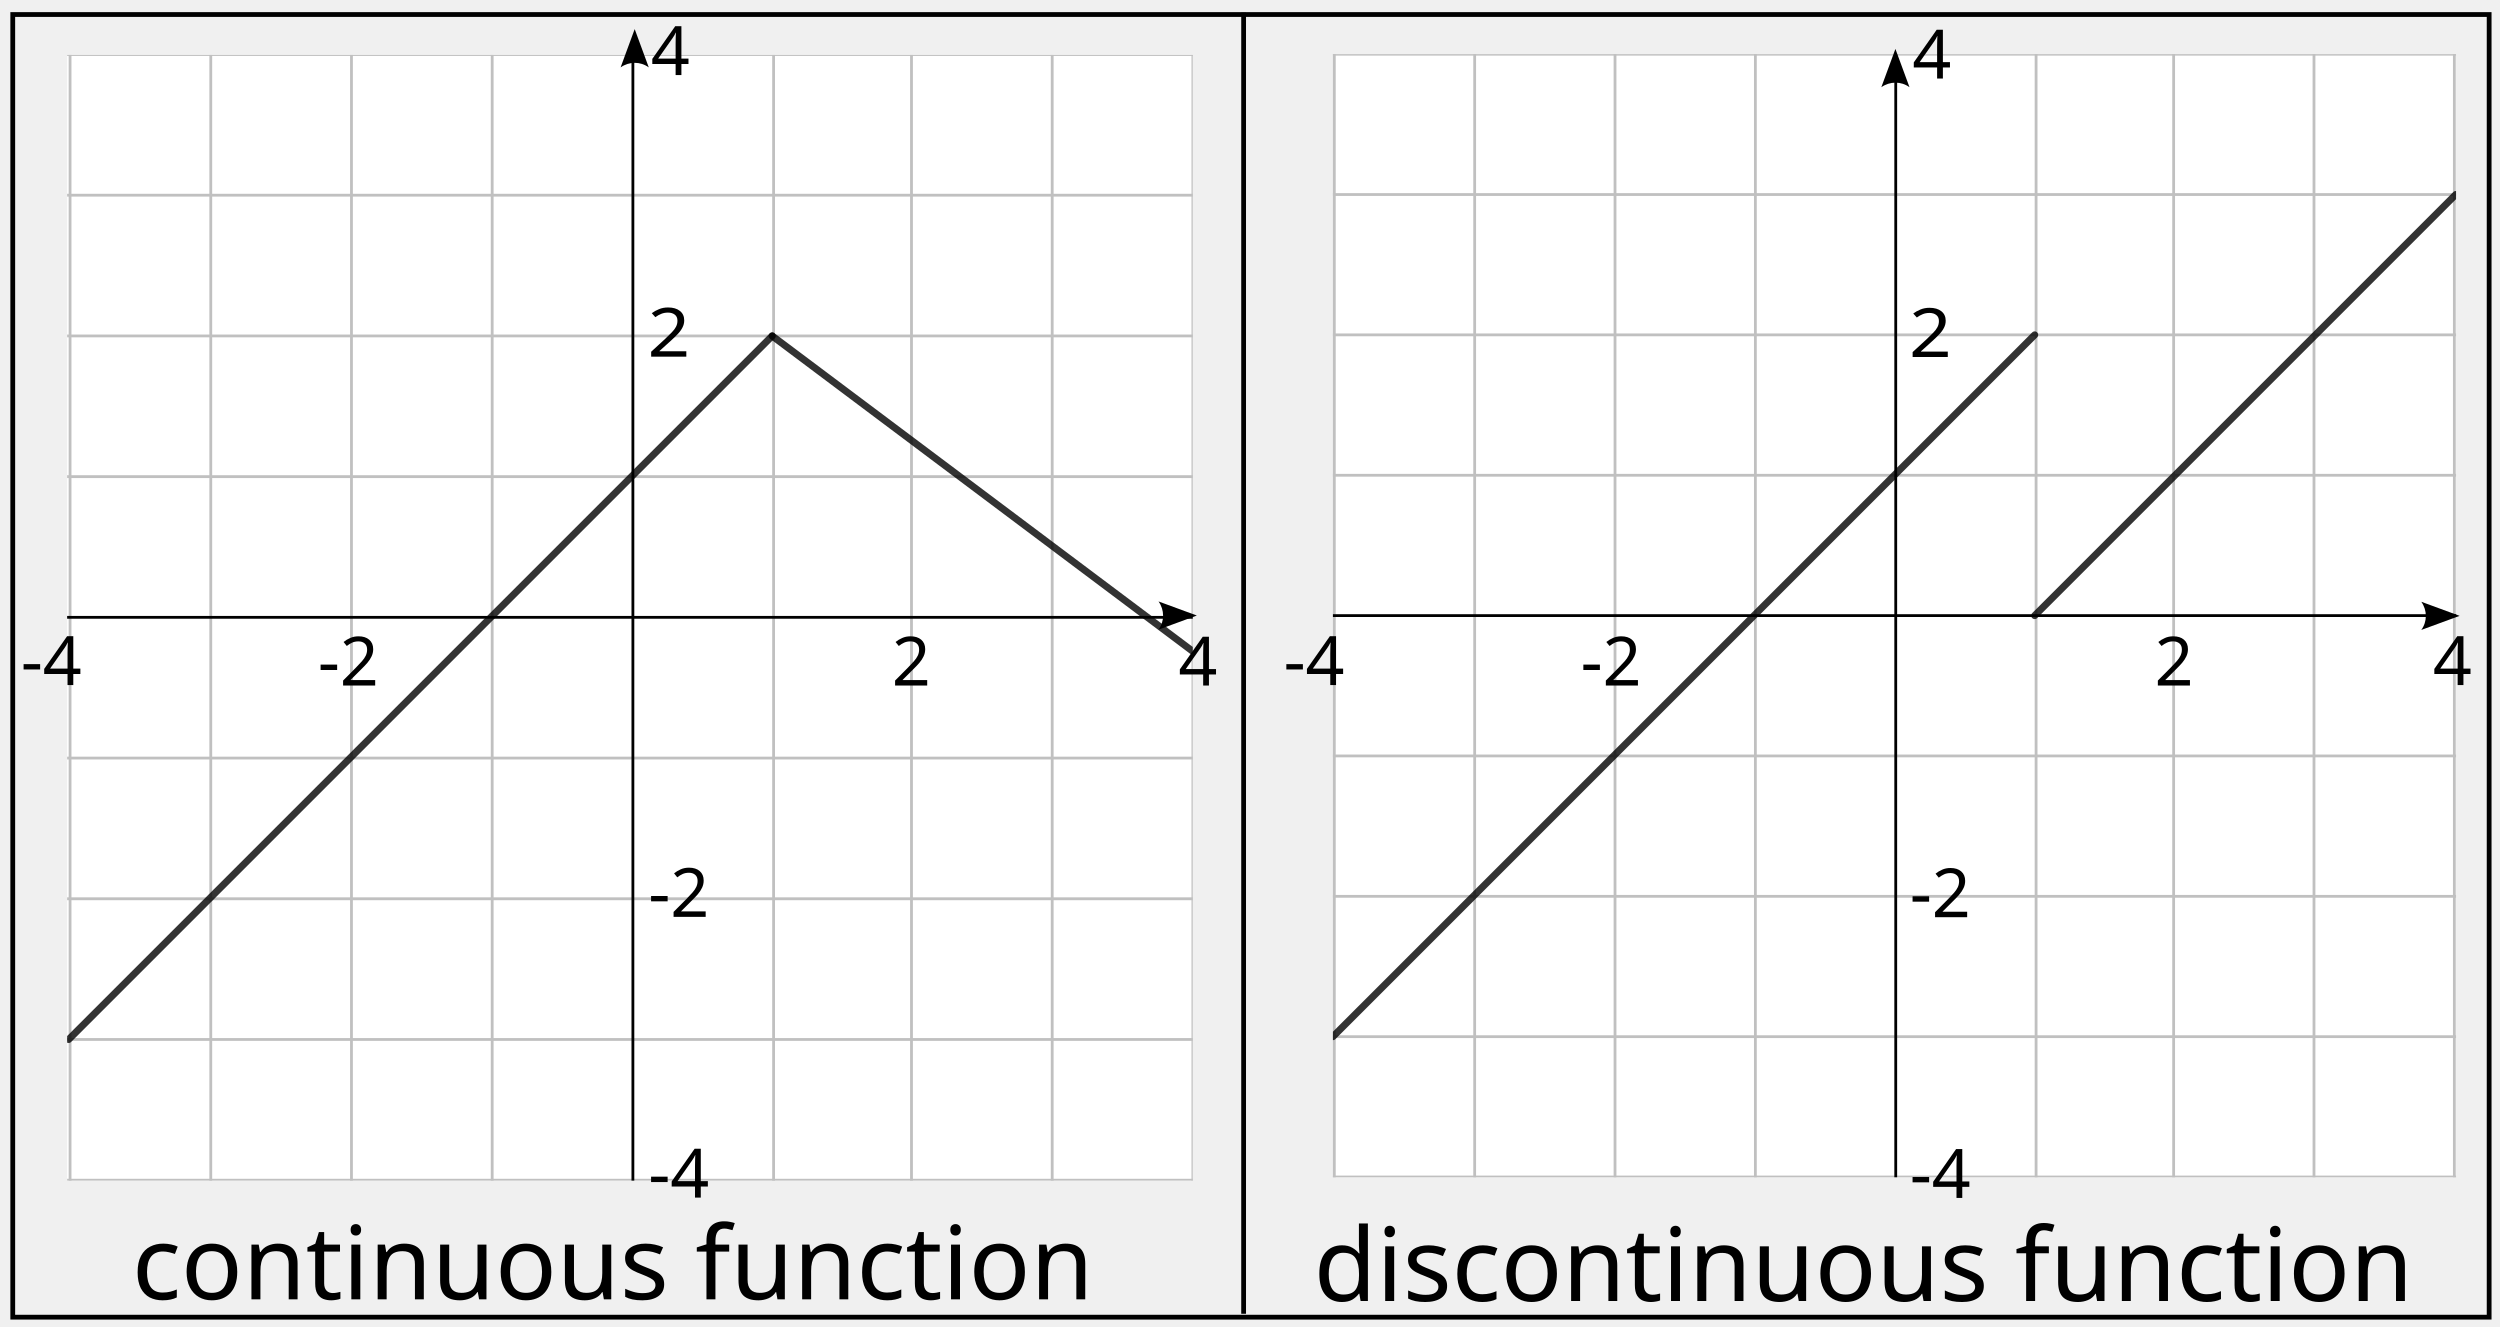
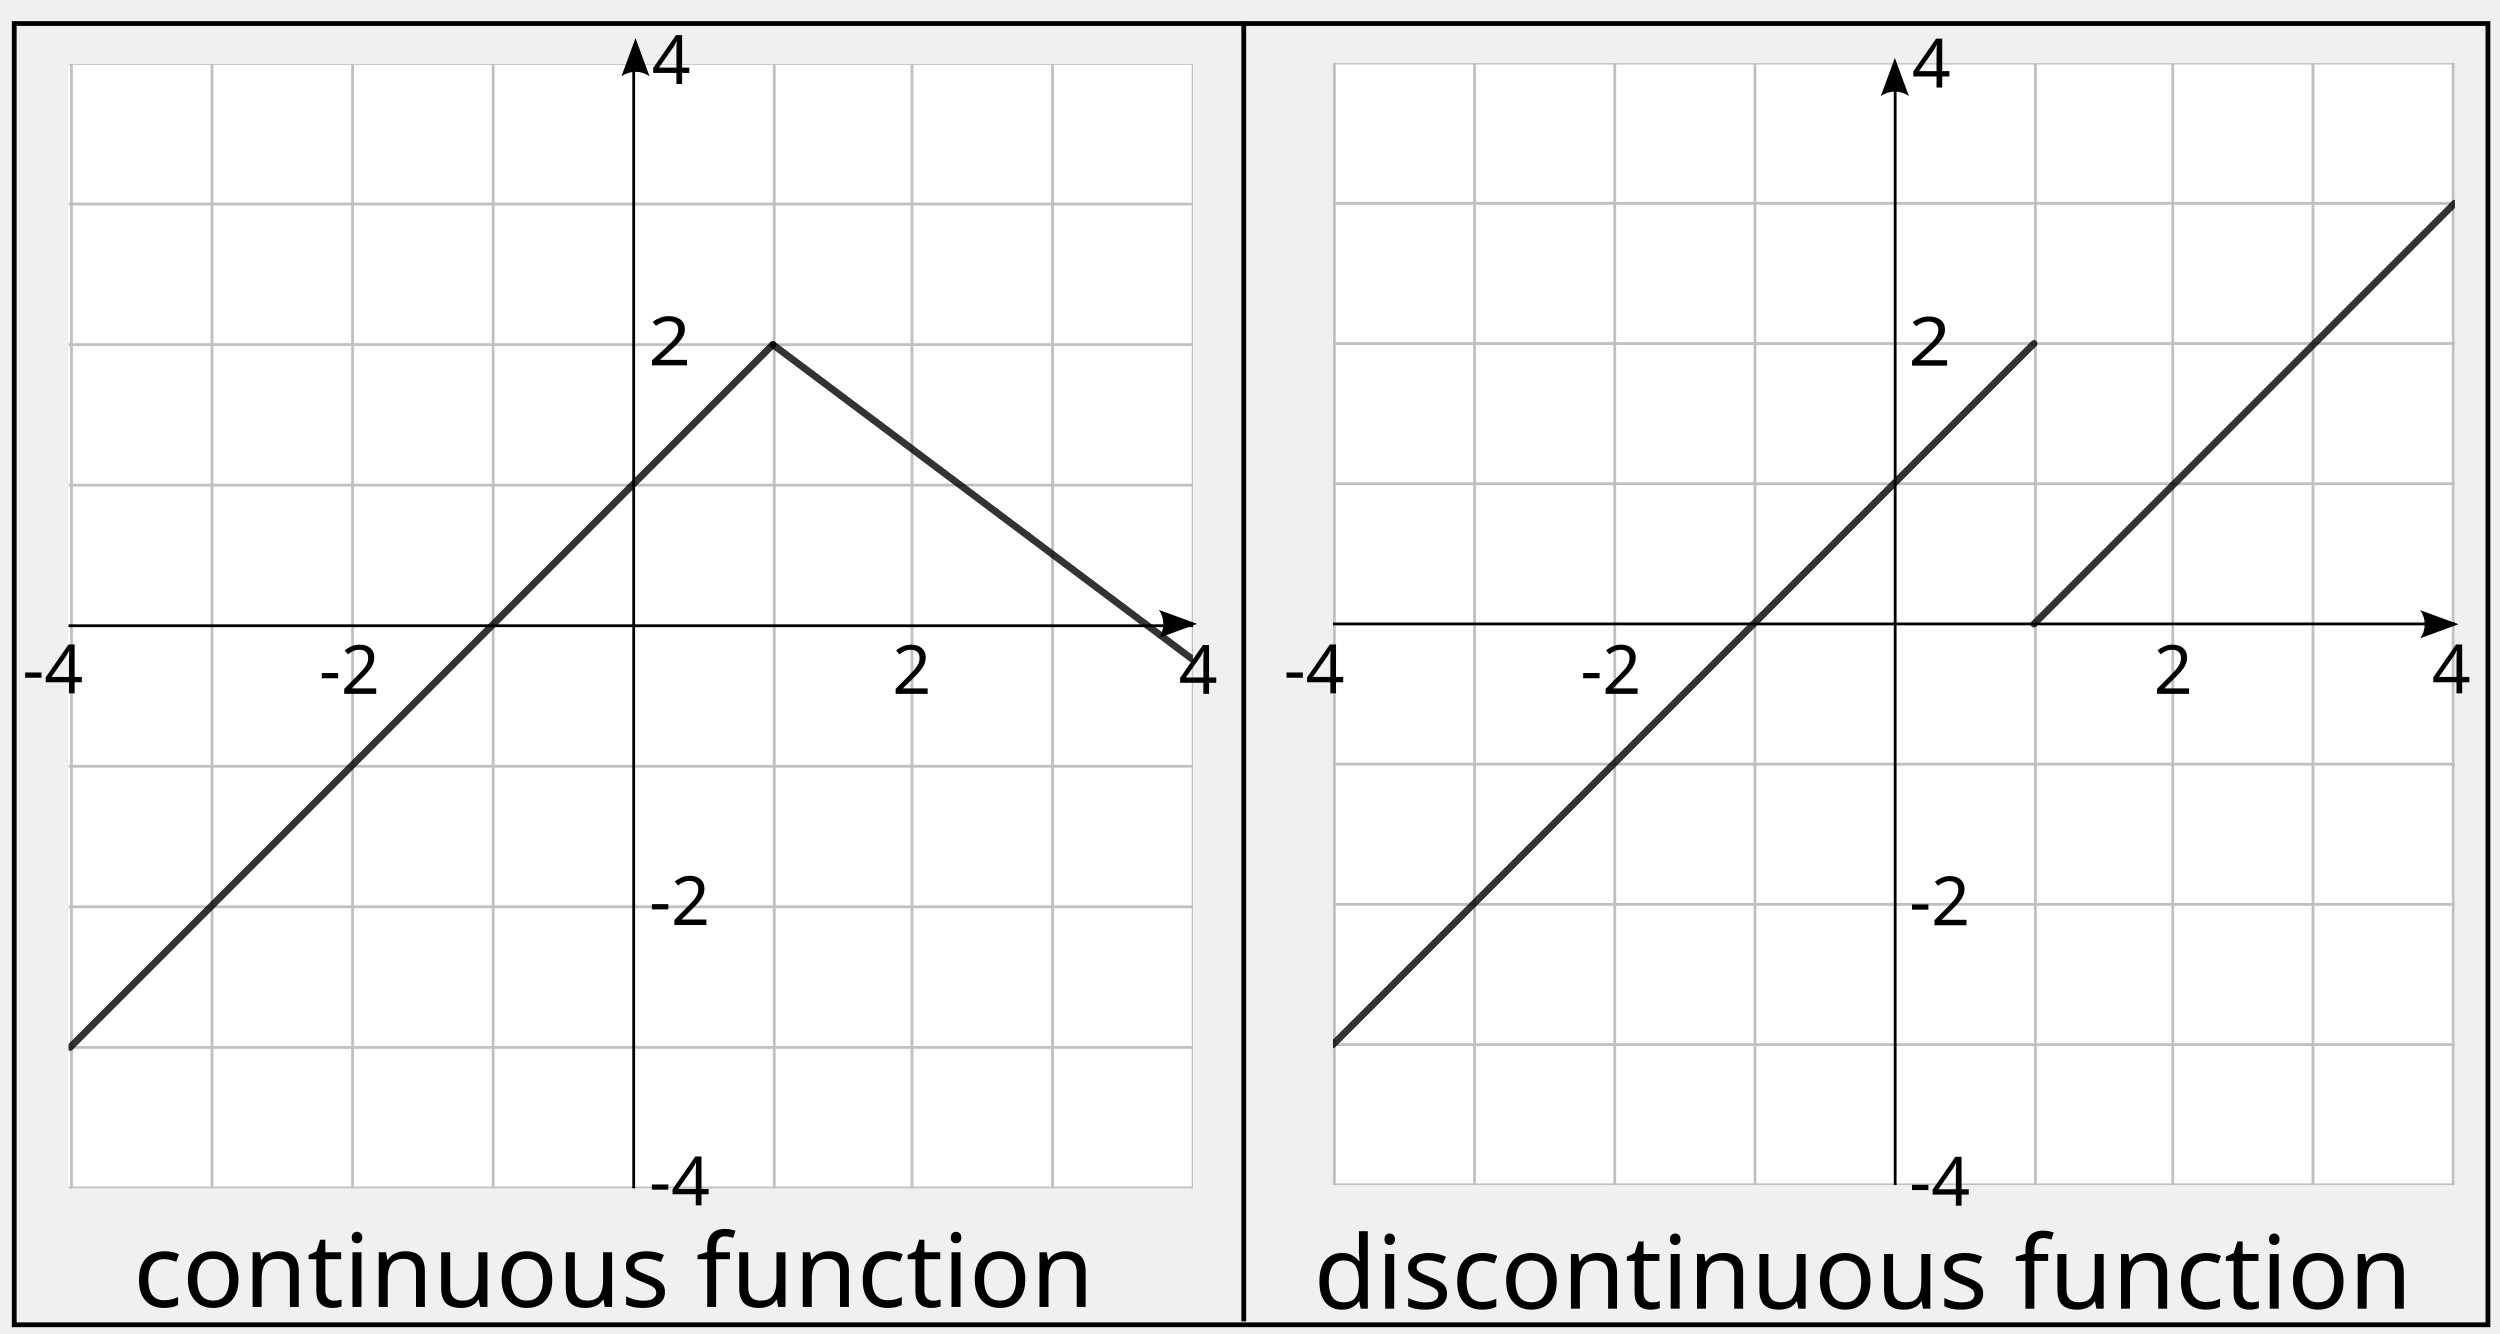
- <svg xmlns="http://www.w3.org/2000/svg" version="1.1" width="392" height="208" id="svg37">
+ <svg xmlns="http://www.w3.org/2000/svg" version="1.1" width="343" height="183" id="svg37">
  <defs id="defs5">
    <clipPath id="JUctPRTWcWep">
      <path d="M 0,0 H 1220 V 725 H 0 Z" id="path2" style="fill:none;stroke:none" />
    </clipPath>
    <clipPath clipPathUnits="userSpaceOnUse" id="clipPath860">
      <rect style="opacity:1;fill:#000000;fill-opacity:1;stroke:#000000;stroke-width:1.89;stroke-miterlimit:4;stroke-dasharray:none;stroke-dashoffset:0;stroke-opacity:1" id="rect862" width="400.11" height="400.11" x="410" y="48.49" />
    </clipPath>
    <marker orient="auto" refY="0" refX="0" id="Arrow2Lend-7" style="overflow:visible">
      <path id="path1139-3" style="fill:#000000;fill-opacity:1;fill-rule:evenodd;stroke:none;stroke-width:0.625;stroke-linejoin:round;stroke-opacity:1" d="M 8.719,4.034 -2.207,0.016 8.719,-4.002 c -1.745,2.372 -1.735,5.617 -6e-7,8.035 z" transform="matrix(-1.1,0,0,-1.1,-1.1,0)" />
    </marker>
    <marker orient="auto" refY="0" refX="0" id="Arrow2Lend" style="overflow:visible">
      <path id="path1139" style="fill:#000000;fill-opacity:1;fill-rule:evenodd;stroke:none;stroke-width:0.625;stroke-linejoin:round;stroke-opacity:1" d="M 8.719,4.034 -2.207,0.016 8.719,-4.002 c -1.745,2.372 -1.735,5.617 -6e-7,8.035 z" transform="matrix(-1.1,0,0,-1.1,-1.1,0)" />
    </marker>
    <clipPath clipPathUnits="userSpaceOnUse" id="clipPath858">
      <rect style="opacity:1;fill:#000000;fill-opacity:1;stroke:#000000;stroke-width:2.009;stroke-miterlimit:4;stroke-dasharray:none;stroke-dashoffset:0;stroke-opacity:1" id="rect860" width="399.991" height="399.991" x="409.46" y="48.65" />
    </clipPath>
    <marker orient="auto" refY="0" refX="0" id="Arrow2Lend-9" style="overflow:visible">
      <path id="path1139-6" style="fill:#000000;fill-opacity:1;fill-rule:evenodd;stroke:none;stroke-width:0.625;stroke-linejoin:round;stroke-opacity:1" d="M 8.719,4.034 -2.207,0.016 8.719,-4.002 c -1.745,2.372 -1.735,5.617 -6e-7,8.035 z" transform="matrix(-1.1,0,0,-1.1,-1.1,0)" />
    </marker>
    <marker orient="auto" refY="0" refX="0" id="Arrow2Lend-7-8" style="overflow:visible">
      <path id="path1139-3-8" style="fill:#000000;fill-opacity:1;fill-rule:evenodd;stroke:none;stroke-width:0.625;stroke-linejoin:round;stroke-opacity:1" d="M 8.719,4.034 -2.207,0.016 8.719,-4.002 c -1.745,2.372 -1.735,5.617 -6e-7,8.035 z" transform="matrix(-1.1,0,0,-1.1,-1.1,0)" />
    </marker>
  </defs>
-   <g transform="matrix(0.4401536,0,0,0.4401536,28.5372,-12.85298)" clip-path="url(#clipPath860)" id="g35">
+   <g transform="matrix(0.3847169,0,0,0.3847169,25.14765,-9.994663)" clip-path="url(#clipPath860)" id="g35">
    <g id="g33">
      <rect x="0" y="0" width="1220" height="725" id="rect7" style="fill:#ffffff;fill-opacity:1;stroke:none" />
      <path d="m 10.5,0.5 v 725 m 0,-725 v 725 m 50,-725 v 725 m 50,-725 v 725 m 50,-725 v 725 m 50,-725 v 725 m 50,-725 v 725 m 50,-725 v 725 m 50,-725 v 725 m 50,-725 v 725 m 50,-725 v 725 m 50,-725 v 725 m 50,-725 v 725 m 100,-725 v 725 m 49,-725 v 725 m 50,-725 v 725 m 50,-725 v 725 m 50,-725 v 725 m 50,-725 v 725 m 50,-725 v 725 m 50,-725 v 725 m 50,-725 v 725 m 50,-725 v 725 m 50,-725 v 725 m 50,-725 v 725" stroke-miterlimit="10" id="path9" style="fill:none;stroke:#c0c0c0;stroke-linecap:round;stroke-linejoin:round;stroke-miterlimit:10;stroke-opacity:1;paint-order:fill stroke markers" />
      <path d="" stroke-miterlimit="10" id="path11" style="fill:none;stroke:#c0c0c0;stroke-linecap:round;stroke-linejoin:round;stroke-miterlimit:10;stroke-opacity:0.235;paint-order:fill stroke markers" />
      <path d="m 0.5,48.5 h 1220 m -1220,0 h 1220 m -1220,50 h 1220 m -1220,50 h 1220 m -1220,50 h 1220 m -1220,100 h 1220 m -1220,50 h 1220 m -1220,50 h 1220 m -1220,50 h 1220 m -1220,50 h 1220 m -1220,50 h 1220 m -1220,50 h 1220 m -1220,50 h 1220 m -1220,50 h 1220" stroke-miterlimit="10" id="path13" style="fill:none;stroke:#c0c0c0;stroke-linecap:round;stroke-linejoin:round;stroke-miterlimit:10;stroke-opacity:1;paint-order:fill stroke markers" />
      <path d="" stroke-miterlimit="10" id="path15" style="fill:none;stroke:#c0c0c0;stroke-linecap:round;stroke-linejoin:round;stroke-miterlimit:10;stroke-opacity:0.235;paint-order:fill stroke markers" />
      <path d="m 610.5,2.5 v 723" stroke-miterlimit="10" id="path17" style="fill:none;stroke:#000000;stroke-miterlimit:10;stroke-opacity:1;paint-order:fill stroke markers" />
      <path d="m 610.5,1.5 -4,4" stroke-miterlimit="10" id="path19" style="fill:none;stroke:#000000;stroke-miterlimit:10;stroke-opacity:1;paint-order:fill stroke markers" />
      <path d="m 610.5,1.5 4,4" stroke-miterlimit="10" id="path21" style="fill:none;stroke:#000000;stroke-miterlimit:10;stroke-opacity:1;paint-order:fill stroke markers" />
      <path d="m 0.5,248.5 h 1218" stroke-miterlimit="10" id="path23" style="fill:none;stroke:#000000;stroke-miterlimit:10;stroke-opacity:1;paint-order:fill stroke markers" />
      <path d="m 1219.5,248.5 -4,-4" stroke-miterlimit="10" id="path25" style="fill:none;stroke:#000000;stroke-miterlimit:10;stroke-opacity:1;paint-order:fill stroke markers" />
      <path d="m 1219.5,248.5 -4,4" stroke-miterlimit="10" id="path27" style="fill:none;stroke:#000000;stroke-miterlimit:10;stroke-opacity:1;paint-order:fill stroke markers" />
      <path d="m 410,398.5 4.609,-4.609 m 0,0 4.766,-4.766 m 0,0 4.766,-4.766 4.766,-4.766 4.766,-4.766 4.766,-4.766 4.766,-4.766 4.766,-4.766 4.766,-4.766 L 457.5,351 m 0,0 4.766,-4.766 4.766,-4.766 4.766,-4.766 4.766,-4.766 4.766,-4.766 4.766,-4.766 4.766,-4.766 4.766,-4.766 4.766,-4.766 4.766,-4.766 4.766,-4.766 4.766,-4.766 4.766,-4.766 4.766,-4.766 4.766,-4.766 4.766,-4.766 4.766,-4.766 4.766,-4.766 4.766,-4.766 4.766,-4.766 4.766,-4.766 4.766,-4.766 4.766,-4.766 4.766,-4.766 4.766,-4.766 4.766,-4.766 4.766,-4.766 4.766,-4.766 4.766,-4.766 4.766,-4.766 4.766,-4.766 L 610,198.5 m 0,0 4.766,-4.766 4.766,-4.766 4.766,-4.766 4.766,-4.766 4.766,-4.766 4.766,-4.766 4.766,-4.766 4.766,-4.766 m 0,0 4.766,-4.766 4.766,-4.766 m 0,0 L 660,148.5" stroke-miterlimit="10" id="path29" style="fill:none;stroke:#000000;stroke-width:2.5;stroke-linecap:round;stroke-linejoin:round;stroke-miterlimit:10;stroke-opacity:0.8;paint-order:fill stroke markers" />
      <path d="m 660,248.5 2.422,-2.422 m 0,0 4.766,-4.766 m 0,0 4.766,-4.766 4.766,-4.766 4.766,-4.766 L 686.25,222.25 m 0,0 4.766,-4.766 4.766,-4.766 4.766,-4.766 4.766,-4.766 4.766,-4.766 4.766,-4.766 4.766,-4.766 4.766,-4.766 4.766,-4.766 4.766,-4.766 4.766,-4.766 4.766,-4.766 4.766,-4.766 4.766,-4.766 4.766,-4.766 L 762.5,146 m 0,0 4.766,-4.766 4.766,-4.766 4.766,-4.766 4.766,-4.766 4.766,-4.766 4.766,-4.766 4.766,-4.766 4.766,-4.766 m 0,0 4.766,-4.766 m 0,0 L 810,98.5" stroke-miterlimit="10" id="path31" style="fill:none;stroke:#000000;stroke-width:2.5;stroke-linecap:round;stroke-linejoin:round;stroke-miterlimit:10;stroke-opacity:0.8;paint-order:fill stroke markers" />
    </g>
  </g>
-   <text xml:space="preserve" style="font-style:normal;font-weight:normal;font-size:40px;line-height:1.25;font-family:sans-serif;letter-spacing:0px;word-spacing:0px;fill:#000000;fill-opacity:1;stroke:none" x="247.849" y="107.495" id="text876">
-     <tspan id="tspan874" x="247.849" y="107.495" style="font-size:10.667px">-2</tspan>
+   <text xml:space="preserve" style="font-style:normal;font-weight:normal;font-size:34.962px;line-height:1.25;font-family:sans-serif;letter-spacing:0px;word-spacing:0px;fill:#000000;fill-opacity:1;stroke:none;stroke-width:0.874" x="216.837" y="95.195" id="text876">
+     <tspan id="tspan874" x="216.837" y="95.195" style="font-size:9.323px;stroke-width:0.874">-2</tspan>
  </text>
-   <text xml:space="preserve" style="font-style:normal;font-weight:normal;font-size:40px;line-height:1.25;font-family:sans-serif;letter-spacing:0px;word-spacing:0px;fill:#000000;fill-opacity:1;stroke:none" x="201.279" y="107.414" id="text876-3">
-     <tspan id="tspan874-6" x="201.279" y="107.414" style="font-size:10.667px">-4</tspan>
+   <text xml:space="preserve" style="font-style:normal;font-weight:normal;font-size:34.962px;line-height:1.25;font-family:sans-serif;letter-spacing:0px;word-spacing:0px;fill:#000000;fill-opacity:1;stroke:none;stroke-width:0.874" x="176.133" y="95.125" id="text876-3">
+     <tspan id="tspan874-6" x="176.133" y="95.125" style="font-size:9.323px;stroke-width:0.874">-4</tspan>
  </text>
-   <text xml:space="preserve" style="font-style:normal;font-weight:normal;font-size:40px;line-height:1.25;font-family:sans-serif;letter-spacing:0px;word-spacing:0px;fill:#000000;fill-opacity:1;stroke:none" x="337.836" y="107.495" id="text876-0">
-     <tspan id="tspan874-8" x="337.836" y="107.495" style="font-size:10.667px">2</tspan>
+   <text xml:space="preserve" style="font-style:normal;font-weight:normal;font-size:34.962px;line-height:1.25;font-family:sans-serif;letter-spacing:0px;word-spacing:0px;fill:#000000;fill-opacity:1;stroke:none;stroke-width:0.874" x="295.491" y="95.195" id="text876-0">
+     <tspan id="tspan874-8" x="295.491" y="95.195" style="font-size:9.323px;stroke-width:0.874">2</tspan>
  </text>
-   <text xml:space="preserve" style="font-style:normal;font-weight:normal;font-size:40px;line-height:1.25;font-family:sans-serif;letter-spacing:0px;word-spacing:0px;fill:#000000;fill-opacity:1;stroke:none" x="381.484" y="107.414" id="text876-0-2">
-     <tspan id="tspan874-8-2" x="381.484" y="107.414" style="font-size:10.667px">4</tspan>
+   <text xml:space="preserve" style="font-style:normal;font-weight:normal;font-size:34.962px;line-height:1.25;font-family:sans-serif;letter-spacing:0px;word-spacing:0px;fill:#000000;fill-opacity:1;stroke:none;stroke-width:0.874" x="333.641" y="95.125" id="text876-0-2">
+     <tspan id="tspan874-8-2" x="333.641" y="95.125" style="font-size:9.323px;stroke-width:0.874">4</tspan>
  </text>
-   <text xml:space="preserve" style="font-style:normal;font-weight:normal;font-size:41.861px;line-height:1.25;font-family:sans-serif;letter-spacing:0px;word-spacing:0px;fill:#000000;fill-opacity:1;stroke:none;stroke-width:1.047" x="286.035" y="58.586" id="text876-0-7" transform="scale(1.046536,0.9555331)">
-     <tspan id="tspan874-8-68" x="286.035" y="58.586" style="font-size:11.163px;stroke-width:1.047">2</tspan>
+   <text xml:space="preserve" style="font-style:normal;font-weight:normal;font-size:36.589px;line-height:1.25;font-family:sans-serif;letter-spacing:0px;word-spacing:0px;fill:#000000;fill-opacity:1;stroke:none;stroke-width:0.915" x="250.205" y="52.504" id="text876-0-7" transform="scale(1.046536,0.9555331)">
+     <tspan id="tspan874-8-68" x="250.205" y="52.504" style="font-size:9.757px;stroke-width:0.915">2</tspan>
  </text>
-   <text xml:space="preserve" style="font-style:normal;font-weight:normal;font-size:40px;line-height:1.25;font-family:sans-serif;letter-spacing:0px;word-spacing:0px;opacity:1;fill:#000000;fill-opacity:1;stroke:none" x="299.863" y="12.316" id="text876-0-2-2">
-     <tspan id="tspan874-8-2-6" x="299.863" y="12.316" style="font-size:10.667px">4</tspan>
+   <text xml:space="preserve" style="font-style:normal;font-weight:normal;font-size:34.962px;line-height:1.25;font-family:sans-serif;letter-spacing:0px;word-spacing:0px;opacity:1;fill:#000000;fill-opacity:1;stroke:none;stroke-width:0.874" x="262.301" y="12.004" id="text876-0-2-2">
+     <tspan id="tspan874-8-2-6" x="262.301" y="12.004" style="font-size:9.323px;stroke-width:0.874">4</tspan>
  </text>
-   <text xml:space="preserve" style="font-style:normal;font-weight:normal;font-size:40px;line-height:1.25;font-family:sans-serif;letter-spacing:0px;word-spacing:0px;fill:#000000;fill-opacity:1;stroke:none" x="299.467" y="187.834" id="text876-3-7">
-     <tspan id="tspan874-6-0" x="299.467" y="187.834" style="font-size:10.667px">-4</tspan>
+   <text xml:space="preserve" style="font-style:normal;font-weight:normal;font-size:34.962px;line-height:1.25;font-family:sans-serif;letter-spacing:0px;word-spacing:0px;fill:#000000;fill-opacity:1;stroke:none;stroke-width:0.874" x="261.955" y="165.416" id="text876-3-7">
+     <tspan id="tspan874-6-0" x="261.955" y="165.416" style="font-size:9.323px;stroke-width:0.874">-4</tspan>
  </text>
-   <text xml:space="preserve" style="font-style:normal;font-weight:normal;font-size:40px;line-height:1.25;font-family:sans-serif;letter-spacing:0px;word-spacing:0px;fill:#000000;fill-opacity:1;stroke:none" x="299.467" y="143.823" id="text876-4">
-     <tspan id="tspan874-85" x="299.467" y="143.823" style="font-size:10.667px">-2</tspan>
+   <text xml:space="preserve" style="font-style:normal;font-weight:normal;font-size:34.962px;line-height:1.25;font-family:sans-serif;letter-spacing:0px;word-spacing:0px;fill:#000000;fill-opacity:1;stroke:none;stroke-width:0.874" x="261.955" y="126.948" id="text876-4">
+     <tspan id="tspan874-85" x="261.955" y="126.948" style="font-size:9.323px;stroke-width:0.874">-2</tspan>
  </text>
-   <text xml:space="preserve" style="font-style:normal;font-weight:normal;font-size:16px;line-height:1.25;font-family:sans-serif;letter-spacing:0px;word-spacing:0px;fill:#000000;fill-opacity:1;stroke:none" x="206" y="204" id="text916">
-     <tspan id="tspan914" x="206" y="204">discontinuous function</tspan>
+   <text xml:space="preserve" style="font-style:normal;font-weight:normal;font-size:13.985px;line-height:1.25;font-family:sans-serif;letter-spacing:0px;word-spacing:0px;fill:#000000;fill-opacity:1;stroke:none;stroke-width:0.874" x="180.259" y="179.546" id="text916">
+     <tspan id="tspan914" x="180.259" y="179.546" style="stroke-width:0.874">discontinuous function</tspan>
  </text>
-   <path style="fill:#000000;fill-opacity:1;stroke:none;stroke-width:0.5;stroke-linecap:butt;stroke-linejoin:miter;stroke-miterlimit:4;stroke-dasharray:none;stroke-opacity:1;marker-end:url(#Arrow2Lend-7)" d="m 297.209,18.332 v -10" id="path1116-0" />
-   <path style="fill:#000000;fill-opacity:1;stroke:none;stroke-width:0.5;stroke-linecap:butt;stroke-linejoin:miter;stroke-miterlimit:4;stroke-dasharray:none;stroke-opacity:1;marker-end:url(#Arrow2Lend)" d="m 375.001,96.575 h 10" id="path1116" />
-   <g transform="matrix(0.44126,0,0,0.44126,-170.1521,-12.85353)" clip-path="url(#clipPath858)" id="g35-4">
+   <path style="fill:#000000;fill-opacity:1;stroke:none;stroke-width:0.437;stroke-linecap:butt;stroke-linejoin:miter;stroke-miterlimit:4;stroke-dasharray:none;stroke-opacity:1;marker-end:url(#Arrow2Lend-7)" d="M 259.98,17.263 V 8.522" id="path1116-0" />
+   <path style="fill:#000000;fill-opacity:1;stroke:none;stroke-width:0.437;stroke-linecap:butt;stroke-linejoin:miter;stroke-miterlimit:4;stroke-dasharray:none;stroke-opacity:1;marker-end:url(#Arrow2Lend)" d="m 327.975,85.651 h 8.741" id="path1116" />
+   <g transform="matrix(0.385684,0,0,0.385684,-148.517,-9.995146)" clip-path="url(#clipPath858)" id="g35-4">
    <g id="g33-2">
      <rect style="fill:#ffffff;fill-opacity:1;stroke:none" x="0" y="0" width="1220" height="497" id="rect7-7" />
      <path style="fill:none;stroke:#c0c0c0;stroke-linecap:round;stroke-linejoin:round;stroke-miterlimit:10;stroke-opacity:1;paint-order:fill stroke markers" d="m 10.5,0.5 v 497 m 0,-497 v 497 m 50,-497 v 497 m 50,-497 v 497 m 50,-497 v 497 m 50,-497 v 497 m 50,-497 v 497 m 50,-497 v 497 m 50,-497 v 497 m 50,-497 v 497 m 50,-497 v 497 m 50,-497 v 497 m 50,-497 v 497 m 100,-497 v 497 m 49,-497 v 497 m 50,-497 v 497 m 50,-497 v 497 m 50,-497 v 497 m 50,-497 v 497 m 50,-497 v 497 m 50,-497 v 497 m 50,-497 v 497 m 50,-497 v 497 m 50,-497 v 497 m 50,-497 v 497" stroke-miterlimit="10" id="path9-1" />
      <path style="fill:none;stroke:#c0c0c0;stroke-linecap:round;stroke-linejoin:round;stroke-miterlimit:10;stroke-opacity:0.235;paint-order:fill stroke markers" d="" stroke-miterlimit="10" id="path11-8" />
      <path style="fill:none;stroke:#c0c0c0;stroke-linecap:round;stroke-linejoin:round;stroke-miterlimit:10;stroke-opacity:1;paint-order:fill stroke markers" d="m 0.5,48.5 h 1220 m -1220,0 h 1220 m -1220,50 h 1220 m -1220,50 h 1220 m -1220,50 h 1220 m -1220,100 h 1220 m -1220,50 h 1220 m -1220,50 h 1220 m -1220,50 h 1220" stroke-miterlimit="10" id="path13-0" />
      <path style="fill:none;stroke:#c0c0c0;stroke-linecap:round;stroke-linejoin:round;stroke-miterlimit:10;stroke-opacity:0.235;paint-order:fill stroke markers" d="" stroke-miterlimit="10" id="path15-5" />
      <path style="fill:none;stroke:#000000;stroke-miterlimit:10;stroke-opacity:1;paint-order:fill stroke markers" d="m 610.5,2.5 v 495" stroke-miterlimit="10" id="path17-2" />
      <path style="fill:none;stroke:#000000;stroke-miterlimit:10;stroke-opacity:1;paint-order:fill stroke markers" d="m 610.5,1.5 -4,4" stroke-miterlimit="10" id="path19-1" />
      <path style="fill:none;stroke:#000000;stroke-miterlimit:10;stroke-opacity:1;paint-order:fill stroke markers" d="m 610.5,1.5 4,4" stroke-miterlimit="10" id="path21-6" />
      <path style="fill:none;stroke:#000000;stroke-miterlimit:10;stroke-opacity:1;paint-order:fill stroke markers" d="m 0.5,248.5 h 1218" stroke-miterlimit="10" id="path23-4" />
      <path style="fill:none;stroke:#000000;stroke-miterlimit:10;stroke-opacity:1;paint-order:fill stroke markers" d="m 1219.5,248.5 -4,-4" stroke-miterlimit="10" id="path25-1" />
      <path style="fill:none;stroke:#000000;stroke-miterlimit:10;stroke-opacity:1;paint-order:fill stroke markers" d="m 1219.5,248.5 -4,4" stroke-miterlimit="10" id="path27-3" />
      <path style="fill:none;stroke:#000000;stroke-width:2.5;stroke-linecap:round;stroke-linejoin:round;stroke-miterlimit:10;stroke-opacity:0.8;paint-order:fill stroke markers" d="m 410,398.5 4.609,-4.609 m 0,0 4.766,-4.766 m 0,0 4.766,-4.766 4.766,-4.766 4.766,-4.766 4.766,-4.766 4.766,-4.766 4.766,-4.766 4.766,-4.766 L 457.5,351 m 0,0 4.766,-4.766 4.766,-4.766 4.766,-4.766 4.766,-4.766 4.766,-4.766 4.766,-4.766 4.766,-4.766 4.766,-4.766 4.766,-4.766 4.766,-4.766 4.766,-4.766 4.766,-4.766 4.766,-4.766 4.766,-4.766 4.766,-4.766 4.766,-4.766 4.766,-4.766 4.766,-4.766 4.766,-4.766 4.766,-4.766 4.766,-4.766 4.766,-4.766 4.766,-4.766 4.766,-4.766 4.766,-4.766 4.766,-4.766 4.766,-4.766 4.766,-4.766 4.766,-4.766 4.766,-4.766 4.766,-4.766 L 610,198.5 m 0,0 4.766,-4.766 4.766,-4.766 4.766,-4.766 4.766,-4.766 4.766,-4.766 4.766,-4.766 4.766,-4.766 4.766,-4.766 m 0,0 4.766,-4.766 4.766,-4.766 m 0,0 L 660,148.5" stroke-miterlimit="10" id="path29-0" />
      <path style="fill:none;stroke:#000000;stroke-width:2.5;stroke-linecap:round;stroke-linejoin:round;stroke-miterlimit:10;stroke-opacity:0.8;paint-order:fill stroke markers" d="m 660,148.5 2.422,1.816 m 0,0 4.766,3.574 m 0,0 4.766,3.574 4.766,3.574 4.766,3.574 4.766,3.574 m 0,0 4.766,3.574 4.766,3.574 4.766,3.574 4.766,3.574 4.766,3.574 4.766,3.574 4.766,3.574 4.766,3.574 4.766,3.574 4.766,3.574 4.766,3.574 4.766,3.574 4.766,3.574 4.766,3.574 4.766,3.574 4.766,3.574 m 0,0 4.766,3.574 4.766,3.574 4.766,3.574 4.766,3.574 4.766,3.574 4.766,3.574 4.766,3.574 4.766,3.574 m 0,0 4.766,3.574 m 0,0 L 810,261" stroke-miterlimit="10" id="path31-0" />
    </g>
  </g>
-   <text xml:space="preserve" style="font-style:normal;font-weight:normal;font-size:16px;line-height:1.25;font-family:sans-serif;letter-spacing:0px;word-spacing:0px;fill:#000000;fill-opacity:1;stroke:none" x="20.707" y="203.734" id="text916-6">
-     <tspan id="tspan914-8" x="20.707" y="203.734">continuous function</tspan>
+   <text xml:space="preserve" style="font-style:normal;font-weight:normal;font-size:13.985px;line-height:1.25;font-family:sans-serif;letter-spacing:0px;word-spacing:0px;fill:#000000;fill-opacity:1;stroke:none;stroke-width:0.874" x="18.304" y="179.314" id="text916-6">
+     <tspan id="tspan914-8" x="18.304" y="179.314" style="stroke-width:0.874">continuous function</tspan>
  </text>
-   <text xml:space="preserve" style="font-style:normal;font-weight:normal;font-size:40px;line-height:1.25;font-family:sans-serif;letter-spacing:0px;word-spacing:0px;fill:#000000;fill-opacity:1;stroke:none" x="49.848" y="107.495" id="text876-09">
-     <tspan id="tspan874-64" x="49.848" y="107.495" style="font-size:10.667px">-2</tspan>
+   <text xml:space="preserve" style="font-style:normal;font-weight:normal;font-size:34.962px;line-height:1.25;font-family:sans-serif;letter-spacing:0px;word-spacing:0px;fill:#000000;fill-opacity:1;stroke:none;stroke-width:0.874" x="43.774" y="95.195" id="text876-09">
+     <tspan id="tspan874-64" x="43.774" y="95.195" style="font-size:9.323px;stroke-width:0.874">-2</tspan>
  </text>
-   <text xml:space="preserve" style="font-style:normal;font-weight:normal;font-size:40px;line-height:1.25;font-family:sans-serif;letter-spacing:0px;word-spacing:0px;fill:#000000;fill-opacity:1;stroke:none" x="3.278" y="107.414" id="text876-3-6">
-     <tspan id="tspan874-6-5" x="3.278" y="107.414" style="font-size:10.667px">-4</tspan>
+   <text xml:space="preserve" style="font-style:normal;font-weight:normal;font-size:34.962px;line-height:1.25;font-family:sans-serif;letter-spacing:0px;word-spacing:0px;fill:#000000;fill-opacity:1;stroke:none;stroke-width:0.874" x="3.07" y="95.125" id="text876-3-6">
+     <tspan id="tspan874-6-5" x="3.07" y="95.125" style="font-size:9.323px;stroke-width:0.874">-4</tspan>
  </text>
-   <text xml:space="preserve" style="font-style:normal;font-weight:normal;font-size:40px;line-height:1.25;font-family:sans-serif;letter-spacing:0px;word-spacing:0px;fill:#000000;fill-opacity:1;stroke:none" x="139.835" y="107.495" id="text876-0-71">
-     <tspan id="tspan874-8-1" x="139.835" y="107.495" style="font-size:10.667px">2</tspan>
+   <text xml:space="preserve" style="font-style:normal;font-weight:normal;font-size:34.962px;line-height:1.25;font-family:sans-serif;letter-spacing:0px;word-spacing:0px;fill:#000000;fill-opacity:1;stroke:none;stroke-width:0.874" x="122.428" y="95.195" id="text876-0-71">
+     <tspan id="tspan874-8-1" x="122.428" y="95.195" style="font-size:9.323px;stroke-width:0.874">2</tspan>
  </text>
-   <text xml:space="preserve" style="font-style:normal;font-weight:normal;font-size:41.861px;line-height:1.25;font-family:sans-serif;letter-spacing:0px;word-spacing:0px;fill:#000000;fill-opacity:1;stroke:none;stroke-width:1.047" x="97.03" y="58.533" id="text876-0-7-9" transform="scale(1.046536,0.9555331)">
-     <tspan id="tspan874-8-68-2" x="97.03" y="58.533" style="font-size:11.163px;stroke-width:1.047">2</tspan>
+   <text xml:space="preserve" style="font-style:normal;font-weight:normal;font-size:36.589px;line-height:1.25;font-family:sans-serif;letter-spacing:0px;word-spacing:0px;fill:#000000;fill-opacity:1;stroke:none;stroke-width:0.915" x="85.005" y="52.458" id="text876-0-7-9" transform="scale(1.046536,0.9555331)">
+     <tspan id="tspan874-8-68-2" x="85.005" y="52.458" style="font-size:9.757px;stroke-width:0.915">2</tspan>
  </text>
-   <text xml:space="preserve" style="font-style:normal;font-weight:normal;font-size:40px;line-height:1.25;font-family:sans-serif;letter-spacing:0px;word-spacing:0px;opacity:1;fill:#000000;fill-opacity:1;stroke:none" x="102.063" y="11.765" id="text876-0-2-2-0">
-     <tspan id="tspan874-8-2-6-6" x="102.063" y="11.765" style="font-size:10.667px">4</tspan>
+   <text xml:space="preserve" style="font-style:normal;font-weight:normal;font-size:34.962px;line-height:1.25;font-family:sans-serif;letter-spacing:0px;word-spacing:0px;opacity:1;fill:#000000;fill-opacity:1;stroke:none;stroke-width:0.874" x="89.413" y="11.523" id="text876-0-2-2-0">
+     <tspan id="tspan874-8-2-6-6" x="89.413" y="11.523" style="font-size:9.323px;stroke-width:0.874">4</tspan>
  </text>
-   <text xml:space="preserve" style="font-style:normal;font-weight:normal;font-size:40px;line-height:1.25;font-family:sans-serif;letter-spacing:0px;word-spacing:0px;fill:#000000;fill-opacity:1;stroke:none" x="101.667" y="187.783" id="text876-3-7-9">
-     <tspan id="tspan874-6-0-3" x="101.667" y="187.783" style="font-size:10.667px">-4</tspan>
+   <text xml:space="preserve" style="font-style:normal;font-weight:normal;font-size:34.962px;line-height:1.25;font-family:sans-serif;letter-spacing:0px;word-spacing:0px;fill:#000000;fill-opacity:1;stroke:none;stroke-width:0.874" x="89.067" y="165.371" id="text876-3-7-9">
+     <tspan id="tspan874-6-0-3" x="89.067" y="165.371" style="font-size:9.323px;stroke-width:0.874">-4</tspan>
  </text>
-   <text xml:space="preserve" style="font-style:normal;font-weight:normal;font-size:40px;line-height:1.25;font-family:sans-serif;letter-spacing:0px;word-spacing:0px;fill:#000000;fill-opacity:1;stroke:none" x="101.667" y="143.772" id="text876-4-8">
-     <tspan id="tspan874-85-0" x="101.667" y="143.772" style="font-size:10.667px">-2</tspan>
+   <text xml:space="preserve" style="font-style:normal;font-weight:normal;font-size:34.962px;line-height:1.25;font-family:sans-serif;letter-spacing:0px;word-spacing:0px;fill:#000000;fill-opacity:1;stroke:none;stroke-width:0.874" x="89.067" y="126.904" id="text876-4-8">
+     <tspan id="tspan874-85-0" x="89.067" y="126.904" style="font-size:9.323px;stroke-width:0.874">-2</tspan>
  </text>
-   <path style="fill:#000000;fill-opacity:1;stroke:none;stroke-width:0.5;stroke-linecap:butt;stroke-linejoin:miter;stroke-miterlimit:4;stroke-dasharray:none;stroke-opacity:1;marker-end:url(#Arrow2Lend-9)" d="m 177.001,96.524 h 10" id="path1116-7" />
-   <text xml:space="preserve" style="font-style:normal;font-weight:normal;font-size:40px;line-height:1.25;font-family:sans-serif;letter-spacing:0px;word-spacing:0px;fill:#000000;fill-opacity:1;stroke:none" x="184.78" y="107.495" id="text876-0-2-7">
-     <tspan id="tspan874-8-2-0" x="184.78" y="107.495" style="font-size:10.667px">4</tspan>
+   <path style="fill:#000000;fill-opacity:1;stroke:none;stroke-width:0.437;stroke-linecap:butt;stroke-linejoin:miter;stroke-miterlimit:4;stroke-dasharray:none;stroke-opacity:1;marker-end:url(#Arrow2Lend-9)" d="m 154.912,85.606 h 8.741" id="path1116-7" />
+   <text xml:space="preserve" style="font-style:normal;font-weight:normal;font-size:34.962px;line-height:1.25;font-family:sans-serif;letter-spacing:0px;word-spacing:0px;fill:#000000;fill-opacity:1;stroke:none;stroke-width:0.874" x="161.712" y="95.195" id="text876-0-2-7">
+     <tspan id="tspan874-8-2-0" x="161.712" y="95.195" style="font-size:9.323px;stroke-width:0.874">4</tspan>
  </text>
-   <path style="fill:#000000;fill-opacity:1;stroke:none;stroke-width:0.5;stroke-linecap:butt;stroke-linejoin:miter;stroke-miterlimit:4;stroke-dasharray:none;stroke-opacity:1;marker-end:url(#Arrow2Lend-7-8)" d="M 99.528,15.225 V 5.225" id="path1116-0-3" />
-   <path style="fill:none;stroke:#000000;stroke-width:0.75;stroke-linecap:butt;stroke-linejoin:miter;stroke-miterlimit:4;stroke-dasharray:none;stroke-opacity:1" d="M 195,2 V 206" id="path2560" />
-   <rect style="opacity:1;fill:none;fill-opacity:1;stroke:#000000;stroke-width:0.75;stroke-miterlimit:4;stroke-dasharray:none;stroke-dashoffset:0;stroke-opacity:1" id="rect2562" width="388.298" height="204.255" x="2" y="2.277" />
+   <path style="fill:#000000;fill-opacity:1;stroke:none;stroke-width:0.437;stroke-linecap:butt;stroke-linejoin:miter;stroke-miterlimit:4;stroke-dasharray:none;stroke-opacity:1;marker-end:url(#Arrow2Lend-7-8)" d="M 87.197,14.547 V 5.806" id="path1116-0-3" />
+   <path style="fill:none;stroke:#000000;stroke-width:0.656;stroke-linecap:butt;stroke-linejoin:miter;stroke-miterlimit:4;stroke-dasharray:none;stroke-opacity:1" d="M 170.645,2.988 V 181.294" id="path2560" />
+   <rect style="opacity:1;fill:none;fill-opacity:1;stroke:#000000;stroke-width:0.656;stroke-miterlimit:4;stroke-dasharray:none;stroke-dashoffset:0;stroke-opacity:1" id="rect2562" width="339.392" height="178.53" x="1.953" y="3.229" />
</svg>
